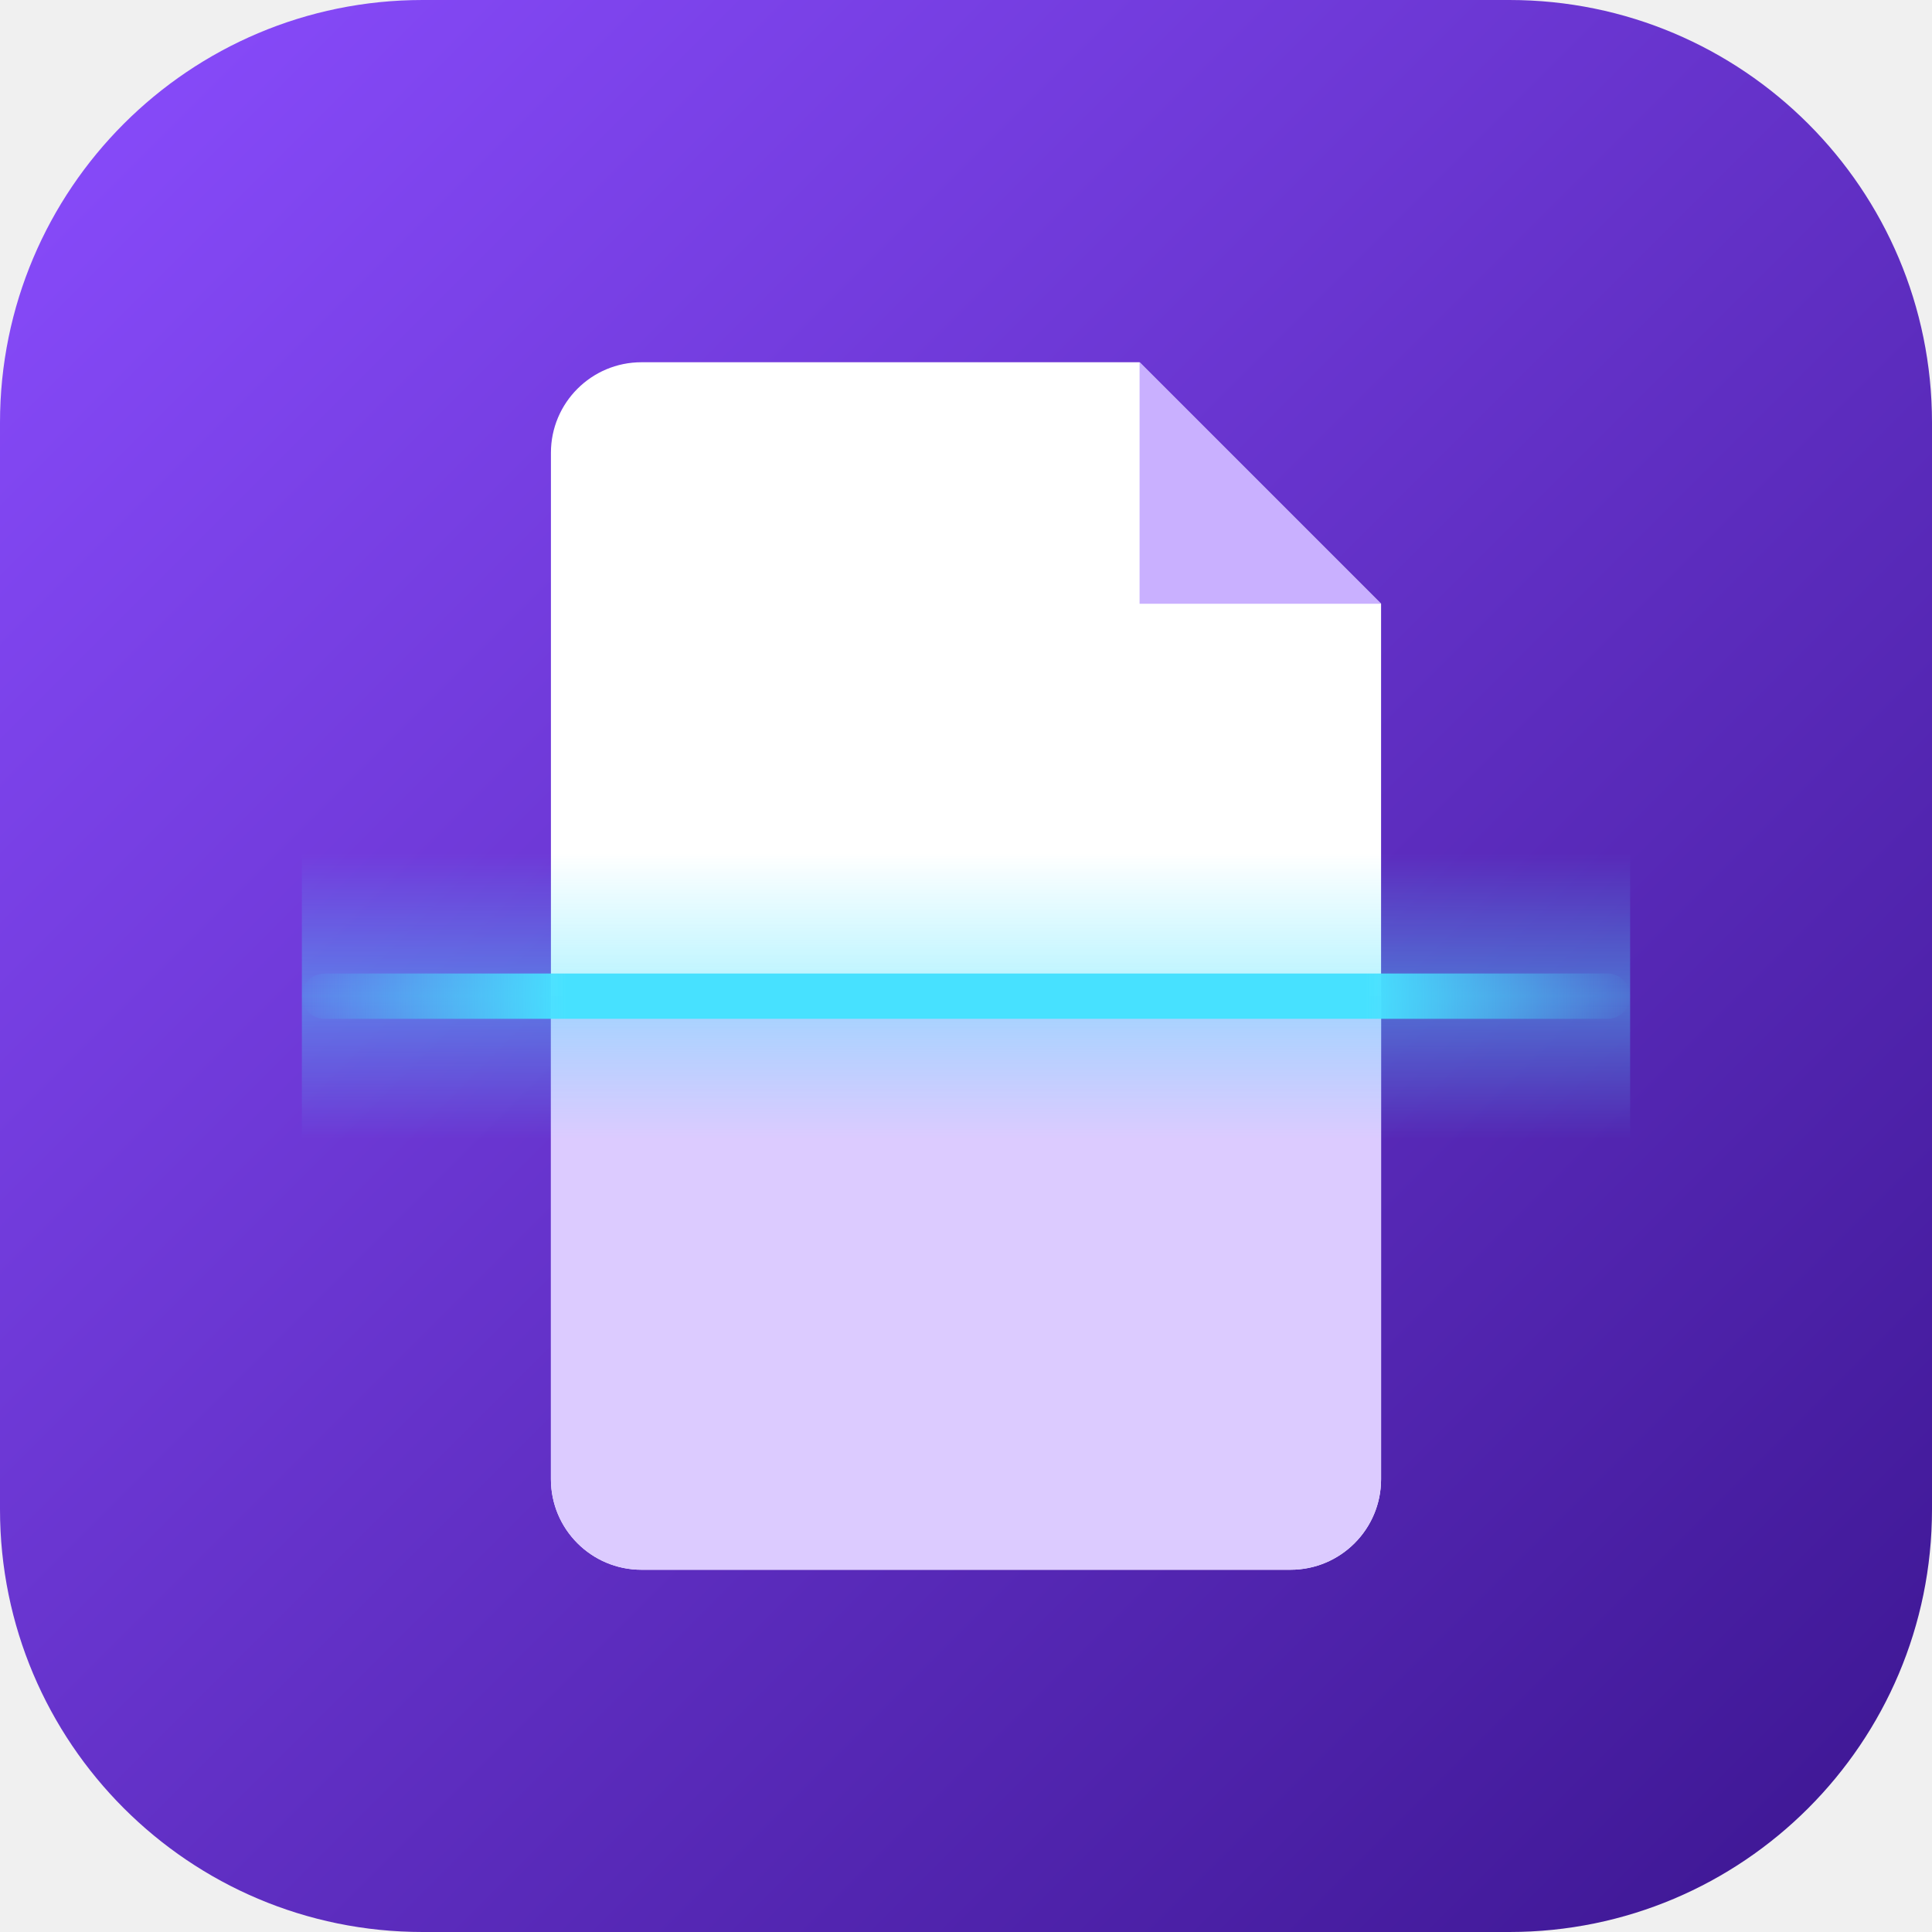
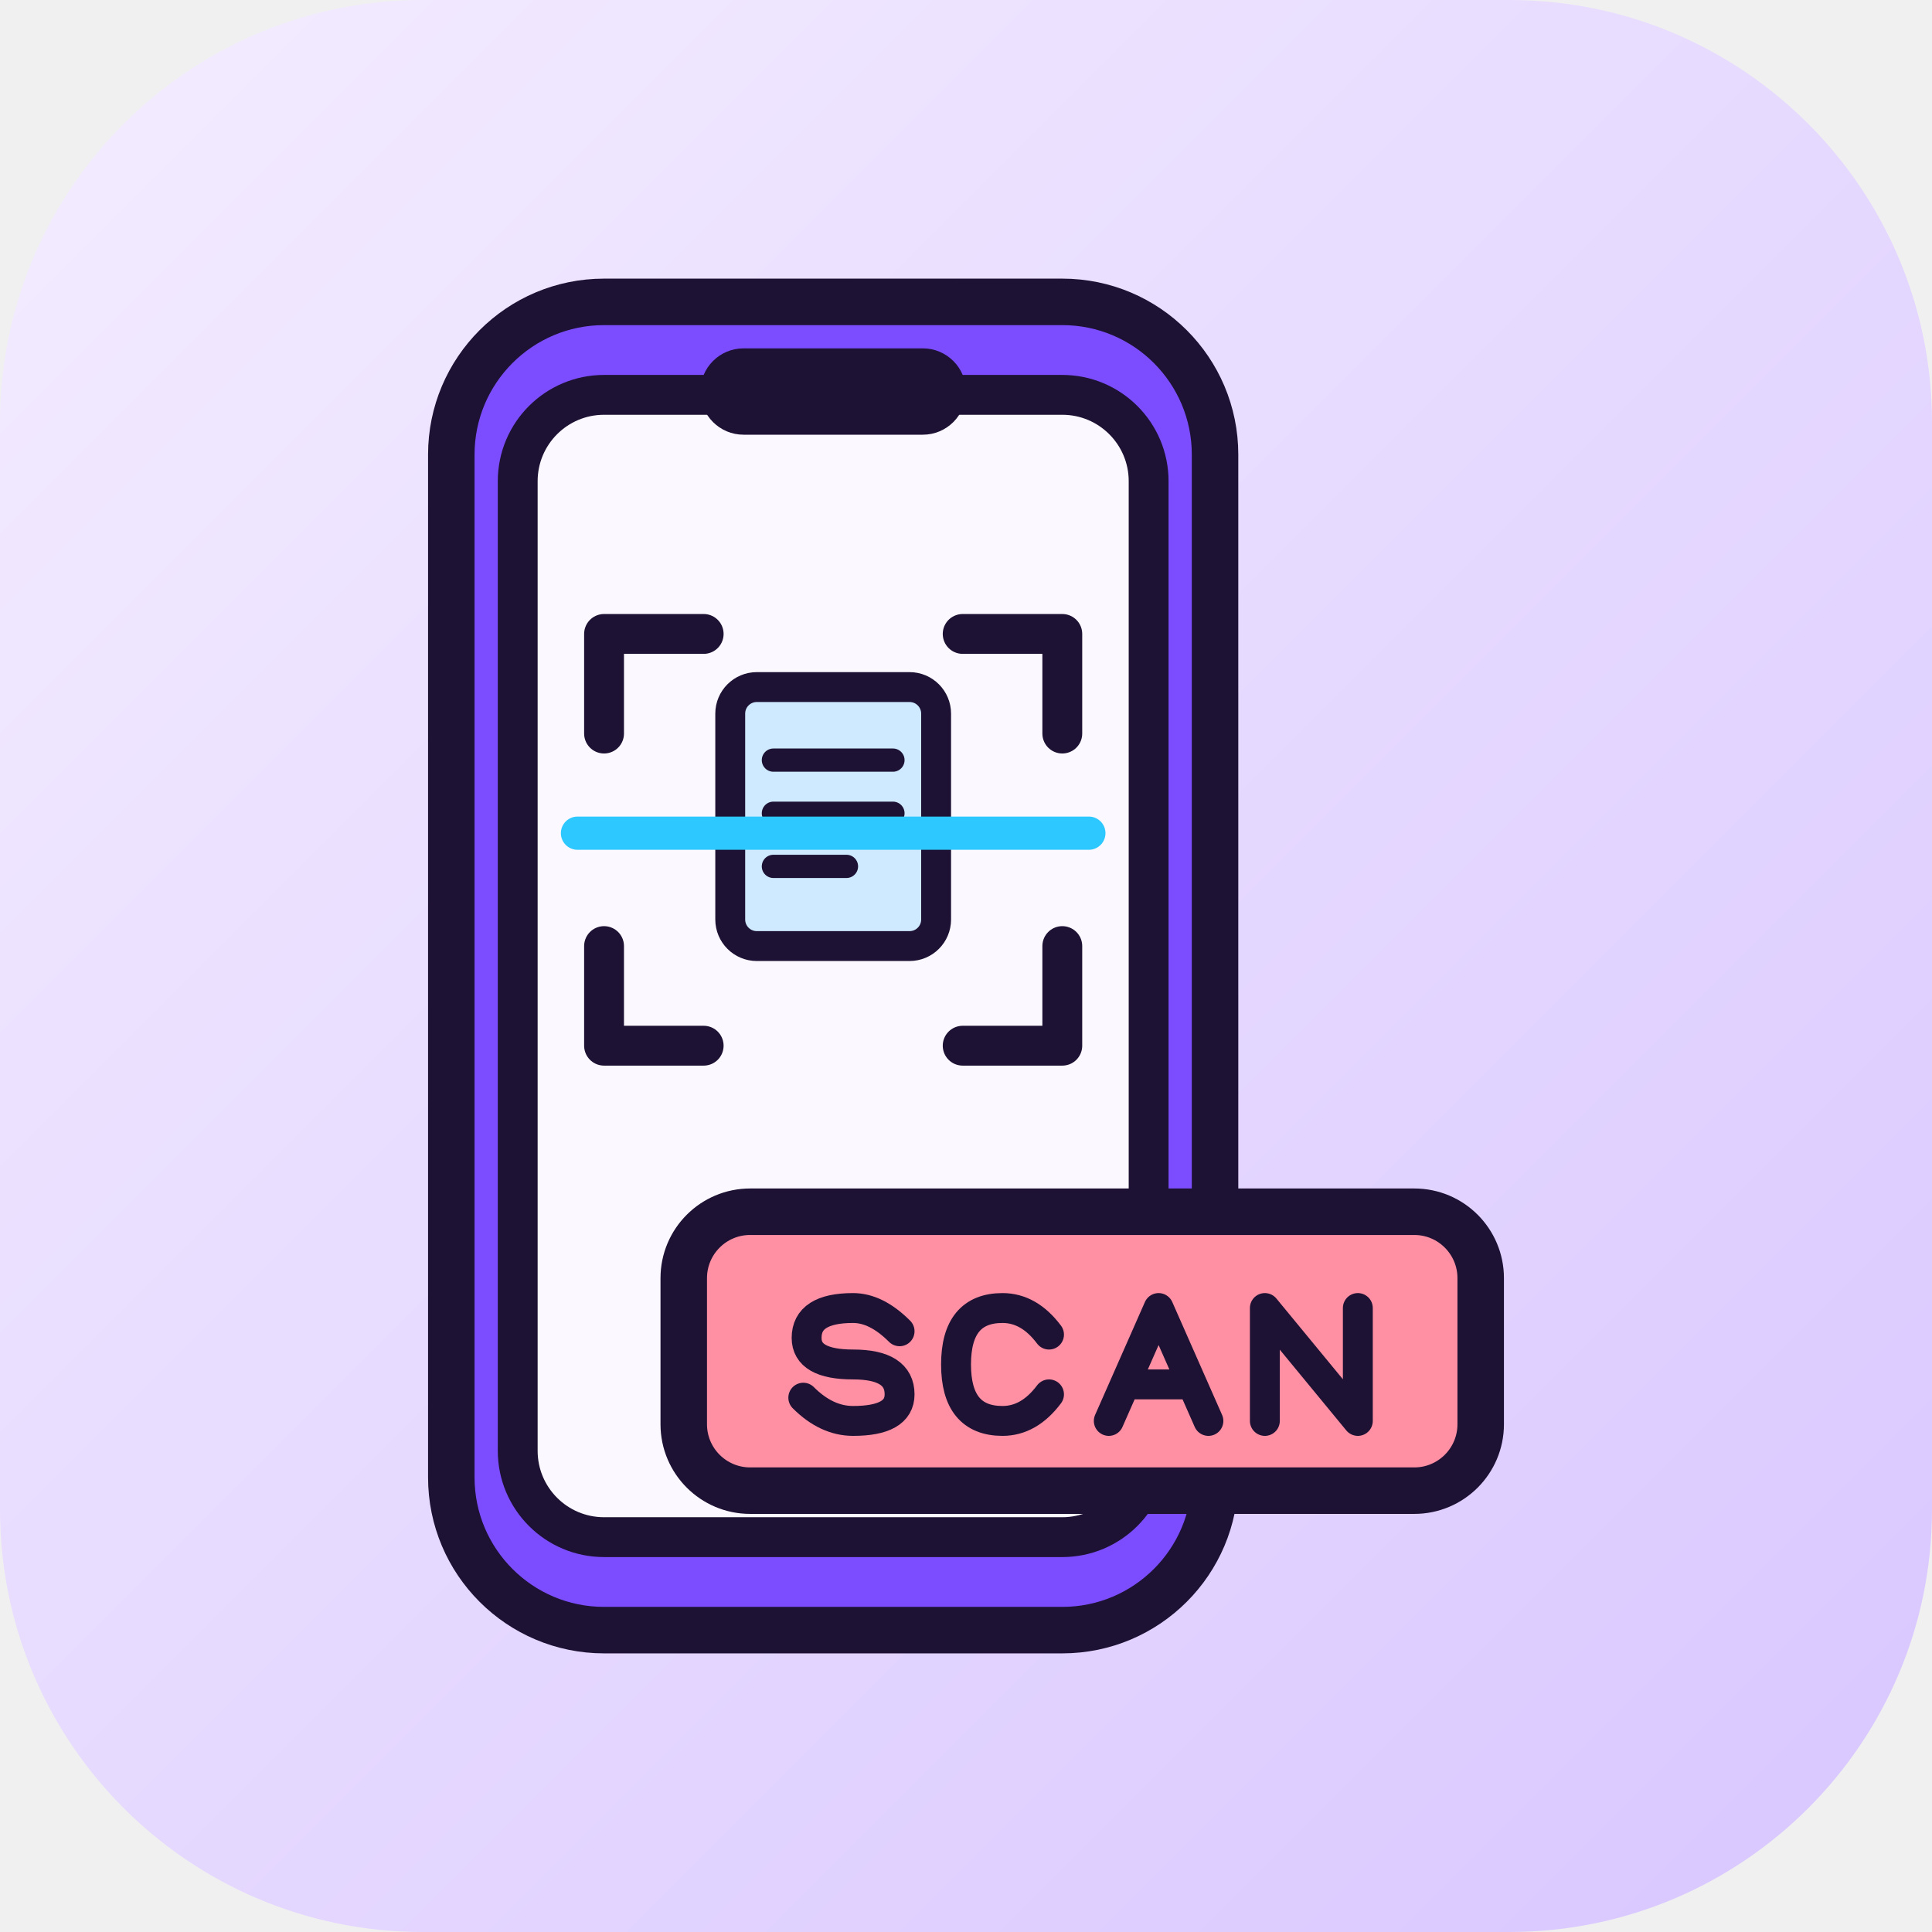
<svg xmlns="http://www.w3.org/2000/svg" width="512" height="512" viewBox="0 0 512 512">
  <defs>
    <linearGradient id="bg" x1="0" y1="0" x2="1" y2="1">
-       <stop offset="0" stop-color="#8b4dff" />
-       <stop offset="1" stop-color="#3b1590" />
+       <stop offset="0" stop-color="#f4edff" />
+       <stop offset="1" stop-color="#d8c6ff" />
    </linearGradient>
-     <linearGradient id="beam" x1="0" y1="0" x2="1" y2="0">
-       <stop offset="0" stop-color="#47e1ff" stop-opacity="0" />
-       <stop offset="0.2" stop-color="#47e1ff" />
-       <stop offset="0.8" stop-color="#47e1ff" />
-       <stop offset="1" stop-color="#47e1ff" stop-opacity="0" />
-     </linearGradient>
-     <linearGradient id="glow" x1="0" y1="0" x2="0" y2="1">
-       <stop offset="0" stop-color="#47e1ff" stop-opacity="0" />
-       <stop offset="0.5" stop-color="#47e1ff" stop-opacity="0.4" />
-       <stop offset="1" stop-color="#47e1ff" stop-opacity="0" />
-     </linearGradient>
-     <clipPath id="page">
-       <path id="pagePath" d="M170 96H302L366 160V392a24 24 0 0 1-24 24H170a24 24 0 0 1-24-24V120a24 24 0 0 1 24-24Z" />
-     </clipPath>
  </defs>
  <rect width="512" height="512" rx="112" fill="url(#bg)" />
-   <path d="M170 96H302L366 160V392a24 24 0 0 1-24 24H170a24 24 0 0 1-24-24V120a24 24 0 0 1 24-24Z" fill="#fff" />
-   <g clip-path="url(#page)">
-     <rect x="146" y="264" width="220" height="152" fill="#dccbff" />
+   <g transform="translate(256 256) scale(.88) translate(-285 -256)" stroke="#1d1233" stroke-linecap="round" stroke-linejoin="round">
+     <rect x="130" y="56" width="230" height="400" rx="46" fill="#7c4dff" stroke-width="14" />
+     <rect x="150" y="84" width="190" height="344" rx="26" fill="#fbf8ff" stroke-width="12" />
+     <rect x="205" y="70" width="80" height="26" rx="13" fill="#1d1233" stroke="none" />
+     <g fill="none" stroke-width="12">
+       <path d="M176 186v-30h30" />
+       <path d="M284 156h30v30" />
+       <path d="M314 250v30h-30" />
+       <path d="M206 280h-30v-30" />
+     </g>
+     <rect x="214" y="172" width="62" height="78" rx="8" fill="#cfeaff" stroke-width="9" />
+     <path d="M227 194h36M227 210h36M227 226h22" fill="none" stroke-width="7" />
+     <path d="M168 216H322" fill="none" stroke="#2cc8ff" stroke-width="10" />
+     <rect x="200" y="330" width="240" height="84" rx="20" fill="#ff8fa3" stroke-width="14" />
+     <g fill="none" stroke-width="9">
+       <path d="M265 366Q258 359 251 359Q237 359 237 368Q237 376 251 376Q265 376 265 385Q265 393 251 393Q243 393 236 386" />
+       <path d="M310 367Q304 359 296 359Q282 359 282 376Q282 393 296 393Q304 393 310 385" />
+       <path d="M328 393L343 359L358 393M334 382H352" />
+       <path d="M375 393V359L403 393V359" />
+     </g>
  </g>
-   <path d="M302 96V160H366Z" fill="#c9b0ff" />
-   <rect x="80" y="226" width="352" height="76" fill="url(#glow)" />
-   <rect x="80" y="258" width="352" height="12" rx="6" fill="url(#beam)" />
</svg>
